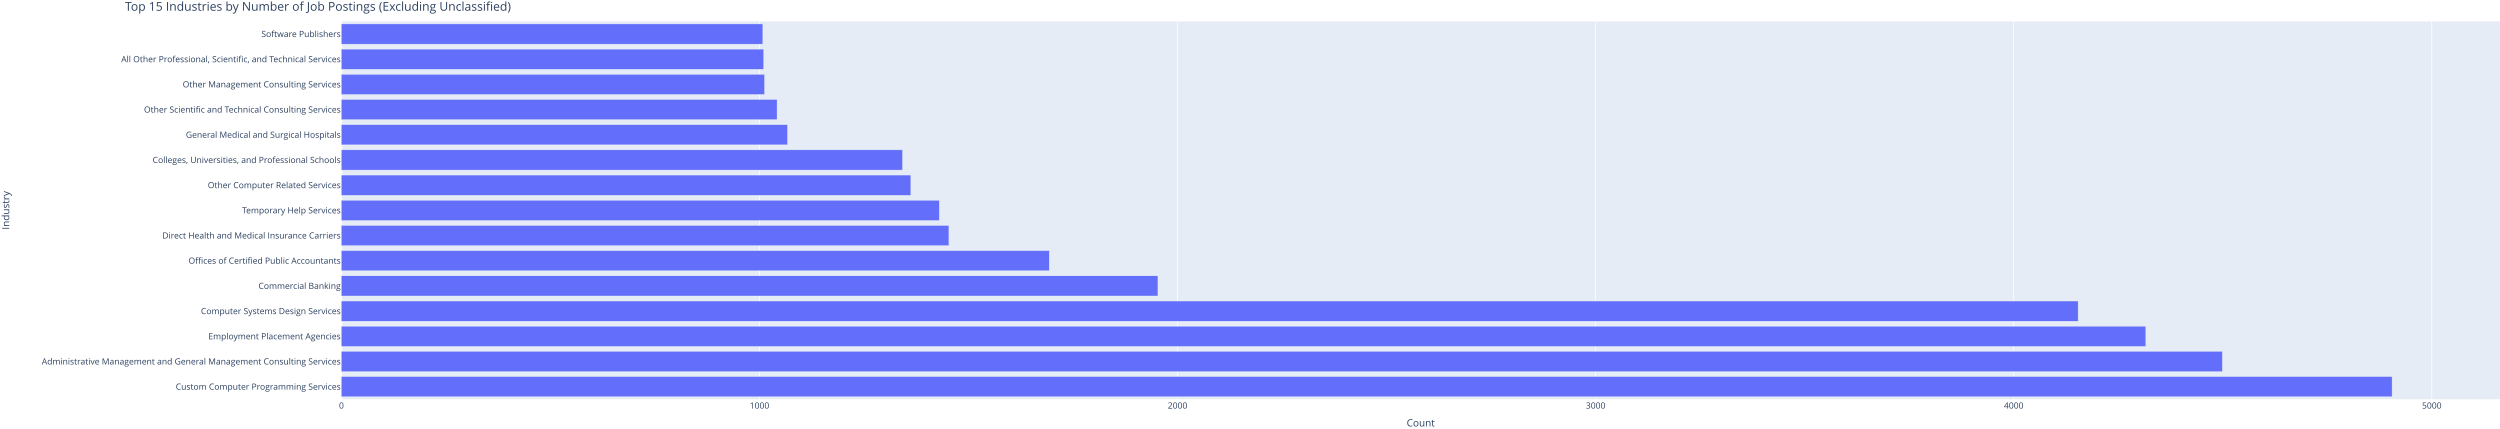
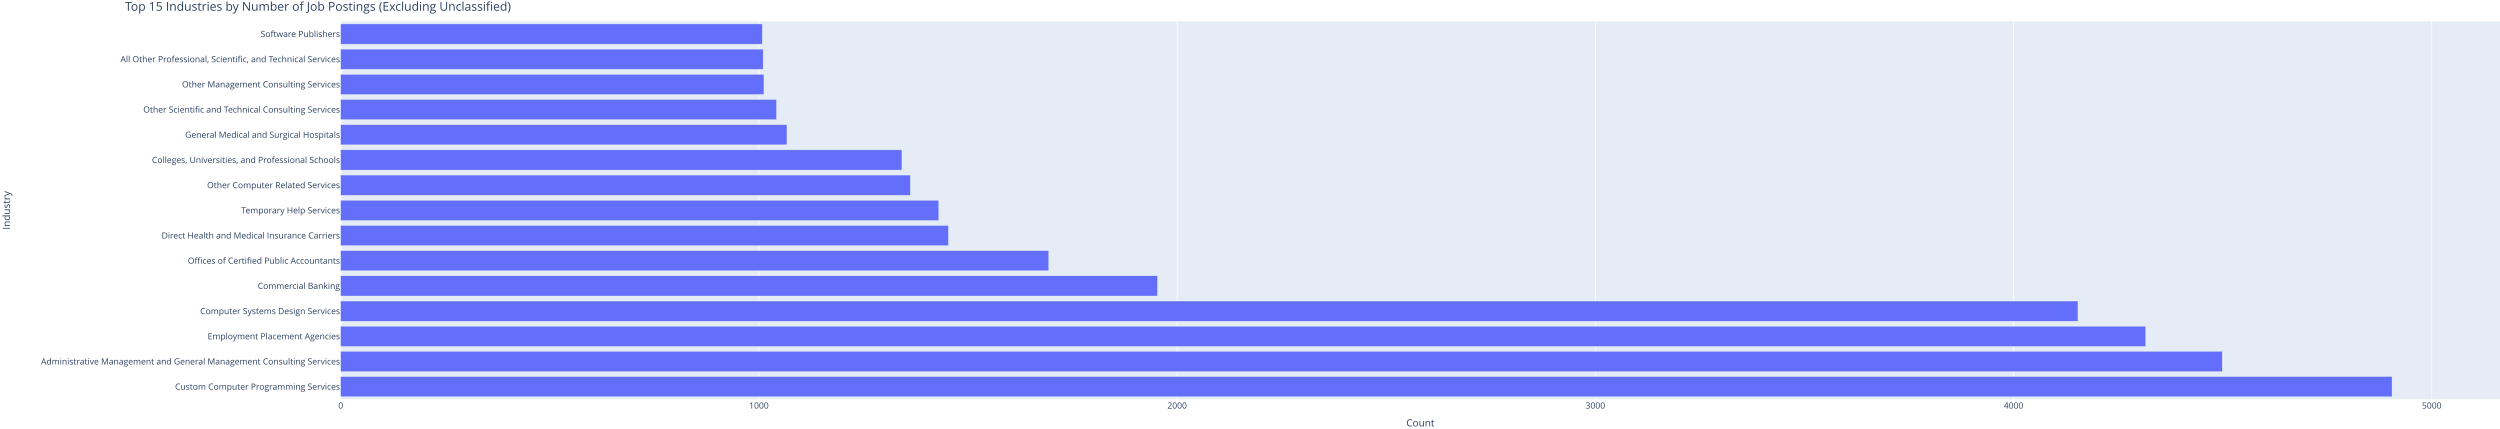
<svg xmlns="http://www.w3.org/2000/svg" class="main-svg" width="3500" height="600" style="" viewBox="0 0 3500 600">
  <rect x="0" y="0" width="3500" height="600" style="fill: rgb(255, 255, 255); fill-opacity: 1;" />
-   <defs id="defs-a9da98">
+   <defs id="defs-a594e3">
    <g class="clips">
-       <clipPath id="clipa9da98xyplot" class="plotclip">
-         <rect width="3022" height="529" />
-       </clipPath>
-       <clipPath class="axesclip" id="clipa9da98x">
-         <rect x="478" y="0" width="3022" height="600" />
-       </clipPath>
-       <clipPath class="axesclip" id="clipa9da98y">
+       <clipPath id="clipa594e3xyplot" class="plotclip">
+         <rect width="3023" height="529" />
+       </clipPath>
+       <clipPath class="axesclip" id="clipa594e3x">
+         <rect x="477" y="0" width="3023" height="600" />
+       </clipPath>
+       <clipPath class="axesclip" id="clipa594e3y">
        <rect x="0" y="30" width="3500" height="529" />
      </clipPath>
-       <clipPath class="axesclip" id="clipa9da98xy">
-         <rect x="478" y="30" width="3022" height="529" />
+       <clipPath class="axesclip" id="clipa594e3xy">
+         <rect x="477" y="30" width="3023" height="529" />
      </clipPath>
    </g>
    <g class="gradients" />
    <g class="patterns" />
  </defs>
  <g class="bglayer">
-     <rect class="bg" x="478" y="30" width="3022" height="529" style="fill: rgb(229, 236, 246); fill-opacity: 1; stroke-width: 0;" />
+     <rect class="bg" x="477" y="30" width="3023" height="529" style="fill: rgb(229, 236, 246); fill-opacity: 1; stroke-width: 0;" />
  </g>
  <g class="layer-below">
    <g class="imagelayer" />
    <g class="shapelayer" />
  </g>
  <g class="cartesianlayer">
    <g class="subplot xy">
      <g class="layer-subplot">
        <g class="shapelayer" />
        <g class="imagelayer" />
      </g>
      <g class="minor-gridlayer">
        <g class="x" />
        <g class="y" />
      </g>
      <g class="gridlayer">
        <g class="x">
-           <path class="xgrid crisp" transform="translate(1063.3,0)" d="M0,30v529" style="stroke: rgb(255, 255, 255); stroke-opacity: 1; stroke-width: 1px;" />
-           <path class="xgrid crisp" transform="translate(1648.6,0)" d="M0,30v529" style="stroke: rgb(255, 255, 255); stroke-opacity: 1; stroke-width: 1px;" />
-           <path class="xgrid crisp" transform="translate(2233.9,0)" d="M0,30v529" style="stroke: rgb(255, 255, 255); stroke-opacity: 1; stroke-width: 1px;" />
-           <path class="xgrid crisp" transform="translate(2819.2,0)" d="M0,30v529" style="stroke: rgb(255, 255, 255); stroke-opacity: 1; stroke-width: 1px;" />
-           <path class="xgrid crisp" transform="translate(3404.5,0)" d="M0,30v529" style="stroke: rgb(255, 255, 255); stroke-opacity: 1; stroke-width: 1px;" />
+           <path class="xgrid crisp" transform="translate(1062.49,0)" d="M0,30v529" style="stroke: rgb(255, 255, 255); stroke-opacity: 1; stroke-width: 1px;" />
+           <path class="xgrid crisp" transform="translate(1647.99,0)" d="M0,30v529" style="stroke: rgb(255, 255, 255); stroke-opacity: 1; stroke-width: 1px;" />
+           <path class="xgrid crisp" transform="translate(2233.48,0)" d="M0,30v529" style="stroke: rgb(255, 255, 255); stroke-opacity: 1; stroke-width: 1px;" />
+           <path class="xgrid crisp" transform="translate(2818.98,0)" d="M0,30v529" style="stroke: rgb(255, 255, 255); stroke-opacity: 1; stroke-width: 1px;" />
+           <path class="xgrid crisp" transform="translate(3404.47,0)" d="M0,30v529" style="stroke: rgb(255, 255, 255); stroke-opacity: 1; stroke-width: 1px;" />
        </g>
        <g class="y" />
      </g>
      <g class="zerolinelayer">
-         <path class="xzl zl crisp" transform="translate(478,0)" d="M0,30v529" style="stroke: rgb(255, 255, 255); stroke-opacity: 1; stroke-width: 2px;" />
+         <path class="xzl zl crisp" transform="translate(477,0)" d="M0,30v529" style="stroke: rgb(255, 255, 255); stroke-opacity: 1; stroke-width: 2px;" />
      </g>
      <g class="layer-between">
        <g class="shapelayer" />
        <g class="imagelayer" />
      </g>
      <path class="xlines-below" />
      <path class="ylines-below" />
      <g class="overlines-below" />
      <g class="xaxislayer-below" />
      <g class="yaxislayer-below" />
      <g class="overaxes-below" />
      <g class="overplot">
-         <g class="xy" transform="translate(478,30)" clip-path="url(#clipa9da98xyplot)">
+         <g class="xy" transform="translate(477,30)" clip-path="url(#clipa594e3xyplot)">
          <g class="barlayer mlayer">
            <g class="trace bars" style="opacity: 1;">
              <g class="points">
                <g class="point">
-                   <path d="M0,525.47V497.26H2870.9V525.47Z" style="vector-effect: none; opacity: 1; stroke-width: 0.5px; fill: rgb(99, 110, 250); fill-opacity: 1; stroke: rgb(229, 236, 246); stroke-opacity: 1;" />
-                 </g>
-                 <g class="point">
-                   <path d="M0,490.21V461.99H2633.27V490.21Z" style="vector-effect: none; opacity: 1; stroke-width: 0.5px; fill: rgb(99, 110, 250); fill-opacity: 1; stroke: rgb(229, 236, 246); stroke-opacity: 1;" />
-                 </g>
-                 <g class="point">
-                   <path d="M0,454.94V426.73H2526.16V454.94Z" style="vector-effect: none; opacity: 1; stroke-width: 0.5px; fill: rgb(99, 110, 250); fill-opacity: 1; stroke: rgb(229, 236, 246); stroke-opacity: 1;" />
-                 </g>
-                 <g class="point">
-                   <path d="M0,419.67V391.46H2431.34V419.67Z" style="vector-effect: none; opacity: 1; stroke-width: 0.5px; fill: rgb(99, 110, 250); fill-opacity: 1; stroke: rgb(229, 236, 246); stroke-opacity: 1;" />
-                 </g>
-                 <g class="point">
-                   <path d="M0,384.41V356.19H1143.09V384.41Z" style="vector-effect: none; opacity: 1; stroke-width: 0.5px; fill: rgb(99, 110, 250); fill-opacity: 1; stroke: rgb(229, 236, 246); stroke-opacity: 1;" />
-                 </g>
-                 <g class="point">
-                   <path d="M0,349.14V320.93H990.91V349.14Z" style="vector-effect: none; opacity: 1; stroke-width: 0.5px; fill: rgb(99, 110, 250); fill-opacity: 1; stroke: rgb(229, 236, 246); stroke-opacity: 1;" />
-                 </g>
-                 <g class="point">
-                   <path d="M0,313.87V285.66H850.44V313.87Z" style="vector-effect: none; opacity: 1; stroke-width: 0.5px; fill: rgb(99, 110, 250); fill-opacity: 1; stroke: rgb(229, 236, 246); stroke-opacity: 1;" />
-                 </g>
-                 <g class="point">
-                   <path d="M0,278.61V250.39H836.98V278.61Z" style="vector-effect: none; opacity: 1; stroke-width: 0.5px; fill: rgb(99, 110, 250); fill-opacity: 1; stroke: rgb(229, 236, 246); stroke-opacity: 1;" />
-                 </g>
-                 <g class="point">
-                   <path d="M0,243.34V215.13H797.18V243.34Z" style="vector-effect: none; opacity: 1; stroke-width: 0.5px; fill: rgb(99, 110, 250); fill-opacity: 1; stroke: rgb(229, 236, 246); stroke-opacity: 1;" />
-                 </g>
-                 <g class="point">
-                   <path d="M0,208.07V179.86H785.47V208.07Z" style="vector-effect: none; opacity: 1; stroke-width: 0.5px; fill: rgb(99, 110, 250); fill-opacity: 1; stroke: rgb(229, 236, 246); stroke-opacity: 1;" />
-                 </g>
-                 <g class="point">
-                   <path d="M0,172.81V144.59H624.52V172.81Z" style="vector-effect: none; opacity: 1; stroke-width: 0.5px; fill: rgb(99, 110, 250); fill-opacity: 1; stroke: rgb(229, 236, 246); stroke-opacity: 1;" />
-                 </g>
-                 <g class="point">
-                   <path d="M0,137.54V109.33H609.88V137.54Z" style="vector-effect: none; opacity: 1; stroke-width: 0.5px; fill: rgb(99, 110, 250); fill-opacity: 1; stroke: rgb(229, 236, 246); stroke-opacity: 1;" />
-                 </g>
-                 <g class="point">
-                   <path d="M0,102.27V74.06H592.32V102.27Z" style="vector-effect: none; opacity: 1; stroke-width: 0.5px; fill: rgb(99, 110, 250); fill-opacity: 1; stroke: rgb(229, 236, 246); stroke-opacity: 1;" />
-                 </g>
-                 <g class="point">
-                   <path d="M0,67.01V38.79H591.15V67.01Z" style="vector-effect: none; opacity: 1; stroke-width: 0.5px; fill: rgb(99, 110, 250); fill-opacity: 1; stroke: rgb(229, 236, 246); stroke-opacity: 1;" />
-                 </g>
-                 <g class="point">
-                   <path d="M0,31.74V3.53H589.98V31.74Z" style="vector-effect: none; opacity: 1; stroke-width: 0.5px; fill: rgb(99, 110, 250); fill-opacity: 1; stroke: rgb(229, 236, 246); stroke-opacity: 1;" />
+                   <path d="M0,525.47V497.26H2871.85V525.47Z" style="vector-effect: none; opacity: 1; stroke-width: 0.5px; fill: rgb(99, 110, 250); fill-opacity: 1; stroke: rgb(229, 236, 246); stroke-opacity: 1;" />
+                 </g>
+                 <g class="point">
+                   <path d="M0,490.21V461.99H2634.14V490.21Z" style="vector-effect: none; opacity: 1; stroke-width: 0.5px; fill: rgb(99, 110, 250); fill-opacity: 1; stroke: rgb(229, 236, 246); stroke-opacity: 1;" />
+                 </g>
+                 <g class="point">
+                   <path d="M0,454.94V426.73H2526.99V454.94Z" style="vector-effect: none; opacity: 1; stroke-width: 0.5px; fill: rgb(99, 110, 250); fill-opacity: 1; stroke: rgb(229, 236, 246); stroke-opacity: 1;" />
+                 </g>
+                 <g class="point">
+                   <path d="M0,419.67V391.46H2432.14V419.67Z" style="vector-effect: none; opacity: 1; stroke-width: 0.5px; fill: rgb(99, 110, 250); fill-opacity: 1; stroke: rgb(229, 236, 246); stroke-opacity: 1;" />
+                 </g>
+                 <g class="point">
+                   <path d="M0,384.41V356.19H1143.47V384.41Z" style="vector-effect: none; opacity: 1; stroke-width: 0.5px; fill: rgb(99, 110, 250); fill-opacity: 1; stroke: rgb(229, 236, 246); stroke-opacity: 1;" />
+                 </g>
+                 <g class="point">
+                   <path d="M0,349.14V320.93H991.24V349.14Z" style="vector-effect: none; opacity: 1; stroke-width: 0.5px; fill: rgb(99, 110, 250); fill-opacity: 1; stroke: rgb(229, 236, 246); stroke-opacity: 1;" />
+                 </g>
+                 <g class="point">
+                   <path d="M0,313.87V285.66H850.72V313.87Z" style="vector-effect: none; opacity: 1; stroke-width: 0.5px; fill: rgb(99, 110, 250); fill-opacity: 1; stroke: rgb(229, 236, 246); stroke-opacity: 1;" />
+                 </g>
+                 <g class="point">
+                   <path d="M0,278.61V250.39H837.26V278.61Z" style="vector-effect: none; opacity: 1; stroke-width: 0.5px; fill: rgb(99, 110, 250); fill-opacity: 1; stroke: rgb(229, 236, 246); stroke-opacity: 1;" />
+                 </g>
+                 <g class="point">
+                   <path d="M0,243.34V215.13H797.44V243.34Z" style="vector-effect: none; opacity: 1; stroke-width: 0.5px; fill: rgb(99, 110, 250); fill-opacity: 1; stroke: rgb(229, 236, 246); stroke-opacity: 1;" />
+                 </g>
+                 <g class="point">
+                   <path d="M0,208.07V179.86H785.73V208.07Z" style="vector-effect: none; opacity: 1; stroke-width: 0.5px; fill: rgb(99, 110, 250); fill-opacity: 1; stroke: rgb(229, 236, 246); stroke-opacity: 1;" />
+                 </g>
+                 <g class="point">
+                   <path d="M0,172.81V144.59H624.72V172.81Z" style="vector-effect: none; opacity: 1; stroke-width: 0.5px; fill: rgb(99, 110, 250); fill-opacity: 1; stroke: rgb(229, 236, 246); stroke-opacity: 1;" />
+                 </g>
+                 <g class="point">
+                   <path d="M0,137.54V109.33H610.09V137.54Z" style="vector-effect: none; opacity: 1; stroke-width: 0.5px; fill: rgb(99, 110, 250); fill-opacity: 1; stroke: rgb(229, 236, 246); stroke-opacity: 1;" />
+                 </g>
+                 <g class="point">
+                   <path d="M0,102.27V74.06H592.52V102.27Z" style="vector-effect: none; opacity: 1; stroke-width: 0.5px; fill: rgb(99, 110, 250); fill-opacity: 1; stroke: rgb(229, 236, 246); stroke-opacity: 1;" />
+                 </g>
+                 <g class="point">
+                   <path d="M0,67.01V38.79H591.35V67.01Z" style="vector-effect: none; opacity: 1; stroke-width: 0.5px; fill: rgb(99, 110, 250); fill-opacity: 1; stroke: rgb(229, 236, 246); stroke-opacity: 1;" />
+                 </g>
+                 <g class="point">
+                   <path d="M0,31.74V3.53H590.18V31.74Z" style="vector-effect: none; opacity: 1; stroke-width: 0.5px; fill: rgb(99, 110, 250); fill-opacity: 1; stroke: rgb(229, 236, 246); stroke-opacity: 1;" />
                </g>
              </g>
            </g>
          </g>
        </g>
      </g>
      <g class="zerolinelayer-above" />
      <path class="xlines-above crisp" d="M0,0" style="fill: none;" />
      <path class="ylines-above crisp" d="M0,0" style="fill: none;" />
      <g class="overlines-above" />
      <g class="xaxislayer-above">
        <g class="xtick">
-           <text text-anchor="middle" x="0" y="572" transform="translate(478,0)" style="font-family: 'Open Sans', verdana, arial, sans-serif; font-size: 12px; fill: rgb(42, 63, 95); fill-opacity: 1; white-space: pre;">0</text>
-         </g>
-         <g class="xtick">
-           <text text-anchor="middle" x="0" y="572" style="font-family: 'Open Sans', verdana, arial, sans-serif; font-size: 12px; fill: rgb(42, 63, 95); fill-opacity: 1; white-space: pre;" transform="translate(1063.3,0)">1000</text>
-         </g>
-         <g class="xtick">
-           <text text-anchor="middle" x="0" y="572" style="font-family: 'Open Sans', verdana, arial, sans-serif; font-size: 12px; fill: rgb(42, 63, 95); fill-opacity: 1; white-space: pre;" transform="translate(1648.6,0)">2000</text>
-         </g>
-         <g class="xtick">
-           <text text-anchor="middle" x="0" y="572" style="font-family: 'Open Sans', verdana, arial, sans-serif; font-size: 12px; fill: rgb(42, 63, 95); fill-opacity: 1; white-space: pre;" transform="translate(2233.9,0)">3000</text>
-         </g>
-         <g class="xtick">
-           <text text-anchor="middle" x="0" y="572" style="font-family: 'Open Sans', verdana, arial, sans-serif; font-size: 12px; fill: rgb(42, 63, 95); fill-opacity: 1; white-space: pre;" transform="translate(2819.2,0)">4000</text>
-         </g>
-         <g class="xtick">
-           <text text-anchor="middle" x="0" y="572" style="font-family: 'Open Sans', verdana, arial, sans-serif; font-size: 12px; fill: rgb(42, 63, 95); fill-opacity: 1; white-space: pre;" transform="translate(3404.5,0)">5000</text>
+           <text text-anchor="middle" x="0" y="572" transform="translate(477,0)" style="font-family: 'Open Sans', verdana, arial, sans-serif; font-size: 12px; fill: rgb(42, 63, 95); fill-opacity: 1; white-space: pre;">0</text>
+         </g>
+         <g class="xtick">
+           <text text-anchor="middle" x="0" y="572" style="font-family: 'Open Sans', verdana, arial, sans-serif; font-size: 12px; fill: rgb(42, 63, 95); fill-opacity: 1; white-space: pre;" transform="translate(1062.49,0)">1000</text>
+         </g>
+         <g class="xtick">
+           <text text-anchor="middle" x="0" y="572" style="font-family: 'Open Sans', verdana, arial, sans-serif; font-size: 12px; fill: rgb(42, 63, 95); fill-opacity: 1; white-space: pre;" transform="translate(1647.99,0)">2000</text>
+         </g>
+         <g class="xtick">
+           <text text-anchor="middle" x="0" y="572" style="font-family: 'Open Sans', verdana, arial, sans-serif; font-size: 12px; fill: rgb(42, 63, 95); fill-opacity: 1; white-space: pre;" transform="translate(2233.48,0)">3000</text>
+         </g>
+         <g class="xtick">
+           <text text-anchor="middle" x="0" y="572" style="font-family: 'Open Sans', verdana, arial, sans-serif; font-size: 12px; fill: rgb(42, 63, 95); fill-opacity: 1; white-space: pre;" transform="translate(2818.98,0)">4000</text>
+         </g>
+         <g class="xtick">
+           <text text-anchor="middle" x="0" y="572" style="font-family: 'Open Sans', verdana, arial, sans-serif; font-size: 12px; fill: rgb(42, 63, 95); fill-opacity: 1; white-space: pre;" transform="translate(3404.47,0)">5000</text>
        </g>
      </g>
      <g class="yaxislayer-above">
        <g class="ytick">
-           <text text-anchor="end" x="477" y="4.2" transform="translate(0,541.37)" style="font-family: 'Open Sans', verdana, arial, sans-serif; font-size: 12px; fill: rgb(42, 63, 95); fill-opacity: 1; white-space: pre;">Custom Computer Programming Services</text>
-         </g>
-         <g class="ytick">
-           <text text-anchor="end" x="477" y="4.2" transform="translate(0,506.1)" style="font-family: 'Open Sans', verdana, arial, sans-serif; font-size: 12px; fill: rgb(42, 63, 95); fill-opacity: 1; white-space: pre;">Administrative Management and General Management Consulting Services</text>
-         </g>
-         <g class="ytick">
-           <text text-anchor="end" x="477" y="4.2" transform="translate(0,470.83)" style="font-family: 'Open Sans', verdana, arial, sans-serif; font-size: 12px; fill: rgb(42, 63, 95); fill-opacity: 1; white-space: pre;">Employment Placement Agencies</text>
-         </g>
-         <g class="ytick">
-           <text text-anchor="end" x="477" y="4.2" transform="translate(0,435.57)" style="font-family: 'Open Sans', verdana, arial, sans-serif; font-size: 12px; fill: rgb(42, 63, 95); fill-opacity: 1; white-space: pre;">Computer Systems Design Services</text>
-         </g>
-         <g class="ytick">
-           <text text-anchor="end" x="477" y="4.2" transform="translate(0,400.3)" style="font-family: 'Open Sans', verdana, arial, sans-serif; font-size: 12px; fill: rgb(42, 63, 95); fill-opacity: 1; white-space: pre;">Commercial Banking</text>
-         </g>
-         <g class="ytick">
-           <text text-anchor="end" x="477" y="4.2" transform="translate(0,365.03)" style="font-family: 'Open Sans', verdana, arial, sans-serif; font-size: 12px; fill: rgb(42, 63, 95); fill-opacity: 1; white-space: pre;">Offices of Certified Public Accountants</text>
-         </g>
-         <g class="ytick">
-           <text text-anchor="end" x="477" y="4.2" transform="translate(0,329.77)" style="font-family: 'Open Sans', verdana, arial, sans-serif; font-size: 12px; fill: rgb(42, 63, 95); fill-opacity: 1; white-space: pre;">Direct Health and Medical Insurance Carriers</text>
-         </g>
-         <g class="ytick">
-           <text text-anchor="end" x="477" y="4.2" transform="translate(0,294.5)" style="font-family: 'Open Sans', verdana, arial, sans-serif; font-size: 12px; fill: rgb(42, 63, 95); fill-opacity: 1; white-space: pre;">Temporary Help Services</text>
-         </g>
-         <g class="ytick">
-           <text text-anchor="end" x="477" y="4.2" transform="translate(0,259.23)" style="font-family: 'Open Sans', verdana, arial, sans-serif; font-size: 12px; fill: rgb(42, 63, 95); fill-opacity: 1; white-space: pre;">Other Computer Related Services</text>
-         </g>
-         <g class="ytick">
-           <text text-anchor="end" x="477" y="4.2" transform="translate(0,223.97)" style="font-family: 'Open Sans', verdana, arial, sans-serif; font-size: 12px; fill: rgb(42, 63, 95); fill-opacity: 1; white-space: pre;">Colleges, Universities, and Professional Schools</text>
-         </g>
-         <g class="ytick">
-           <text text-anchor="end" x="477" y="4.2" transform="translate(0,188.7)" style="font-family: 'Open Sans', verdana, arial, sans-serif; font-size: 12px; fill: rgb(42, 63, 95); fill-opacity: 1; white-space: pre;">General Medical and Surgical Hospitals</text>
-         </g>
-         <g class="ytick">
-           <text text-anchor="end" x="477" y="4.2" transform="translate(0,153.43)" style="font-family: 'Open Sans', verdana, arial, sans-serif; font-size: 12px; fill: rgb(42, 63, 95); fill-opacity: 1; white-space: pre;">Other Scientific and Technical Consulting Services</text>
-         </g>
-         <g class="ytick">
-           <text text-anchor="end" x="477" y="4.2" transform="translate(0,118.17)" style="font-family: 'Open Sans', verdana, arial, sans-serif; font-size: 12px; fill: rgb(42, 63, 95); fill-opacity: 1; white-space: pre;">Other Management Consulting Services</text>
-         </g>
-         <g class="ytick">
-           <text text-anchor="end" x="477" y="4.2" transform="translate(0,82.9)" style="font-family: 'Open Sans', verdana, arial, sans-serif; font-size: 12px; fill: rgb(42, 63, 95); fill-opacity: 1; white-space: pre;">All Other Professional, Scientific, and Technical Services</text>
-         </g>
-         <g class="ytick">
-           <text text-anchor="end" x="477" y="4.2" transform="translate(0,47.63)" style="font-family: 'Open Sans', verdana, arial, sans-serif; font-size: 12px; fill: rgb(42, 63, 95); fill-opacity: 1; white-space: pre;">Software Publishers</text>
+           <text text-anchor="end" x="476" y="4.2" transform="translate(0,541.37)" style="font-family: 'Open Sans', verdana, arial, sans-serif; font-size: 12px; fill: rgb(42, 63, 95); fill-opacity: 1; white-space: pre;">Custom Computer Programming Services</text>
+         </g>
+         <g class="ytick">
+           <text text-anchor="end" x="476" y="4.2" transform="translate(0,506.1)" style="font-family: 'Open Sans', verdana, arial, sans-serif; font-size: 12px; fill: rgb(42, 63, 95); fill-opacity: 1; white-space: pre;">Administrative Management and General Management Consulting Services</text>
+         </g>
+         <g class="ytick">
+           <text text-anchor="end" x="476" y="4.2" transform="translate(0,470.83)" style="font-family: 'Open Sans', verdana, arial, sans-serif; font-size: 12px; fill: rgb(42, 63, 95); fill-opacity: 1; white-space: pre;">Employment Placement Agencies</text>
+         </g>
+         <g class="ytick">
+           <text text-anchor="end" x="476" y="4.2" transform="translate(0,435.57)" style="font-family: 'Open Sans', verdana, arial, sans-serif; font-size: 12px; fill: rgb(42, 63, 95); fill-opacity: 1; white-space: pre;">Computer Systems Design Services</text>
+         </g>
+         <g class="ytick">
+           <text text-anchor="end" x="476" y="4.2" transform="translate(0,400.3)" style="font-family: 'Open Sans', verdana, arial, sans-serif; font-size: 12px; fill: rgb(42, 63, 95); fill-opacity: 1; white-space: pre;">Commercial Banking</text>
+         </g>
+         <g class="ytick">
+           <text text-anchor="end" x="476" y="4.2" transform="translate(0,365.03)" style="font-family: 'Open Sans', verdana, arial, sans-serif; font-size: 12px; fill: rgb(42, 63, 95); fill-opacity: 1; white-space: pre;">Offices of Certified Public Accountants</text>
+         </g>
+         <g class="ytick">
+           <text text-anchor="end" x="476" y="4.2" transform="translate(0,329.77)" style="font-family: 'Open Sans', verdana, arial, sans-serif; font-size: 12px; fill: rgb(42, 63, 95); fill-opacity: 1; white-space: pre;">Direct Health and Medical Insurance Carriers</text>
+         </g>
+         <g class="ytick">
+           <text text-anchor="end" x="476" y="4.2" transform="translate(0,294.5)" style="font-family: 'Open Sans', verdana, arial, sans-serif; font-size: 12px; fill: rgb(42, 63, 95); fill-opacity: 1; white-space: pre;">Temporary Help Services</text>
+         </g>
+         <g class="ytick">
+           <text text-anchor="end" x="476" y="4.2" transform="translate(0,259.23)" style="font-family: 'Open Sans', verdana, arial, sans-serif; font-size: 12px; fill: rgb(42, 63, 95); fill-opacity: 1; white-space: pre;">Other Computer Related Services</text>
+         </g>
+         <g class="ytick">
+           <text text-anchor="end" x="476" y="4.2" transform="translate(0,223.97)" style="font-family: 'Open Sans', verdana, arial, sans-serif; font-size: 12px; fill: rgb(42, 63, 95); fill-opacity: 1; white-space: pre;">Colleges, Universities, and Professional Schools</text>
+         </g>
+         <g class="ytick">
+           <text text-anchor="end" x="476" y="4.2" transform="translate(0,188.7)" style="font-family: 'Open Sans', verdana, arial, sans-serif; font-size: 12px; fill: rgb(42, 63, 95); fill-opacity: 1; white-space: pre;">General Medical and Surgical Hospitals</text>
+         </g>
+         <g class="ytick">
+           <text text-anchor="end" x="476" y="4.2" transform="translate(0,153.43)" style="font-family: 'Open Sans', verdana, arial, sans-serif; font-size: 12px; fill: rgb(42, 63, 95); fill-opacity: 1; white-space: pre;">Other Scientific and Technical Consulting Services</text>
+         </g>
+         <g class="ytick">
+           <text text-anchor="end" x="476" y="4.2" transform="translate(0,118.17)" style="font-family: 'Open Sans', verdana, arial, sans-serif; font-size: 12px; fill: rgb(42, 63, 95); fill-opacity: 1; white-space: pre;">Other Management Consulting Services</text>
+         </g>
+         <g class="ytick">
+           <text text-anchor="end" x="476" y="4.2" transform="translate(0,82.9)" style="font-family: 'Open Sans', verdana, arial, sans-serif; font-size: 12px; fill: rgb(42, 63, 95); fill-opacity: 1; white-space: pre;">All Other Professional, Scientific, and Technical Services</text>
+         </g>
+         <g class="ytick">
+           <text text-anchor="end" x="476" y="4.2" transform="translate(0,47.63)" style="font-family: 'Open Sans', verdana, arial, sans-serif; font-size: 12px; fill: rgb(42, 63, 95); fill-opacity: 1; white-space: pre;">Software Publishers</text>
        </g>
      </g>
      <g class="overaxes-above" />
    </g>
  </g>
  <g class="polarlayer" />
  <g class="smithlayer" />
  <g class="ternarylayer" />
  <g class="geolayer" />
  <g class="funnelarealayer" />
  <g class="pielayer" />
  <g class="iciclelayer" />
  <g class="treemaplayer" />
  <g class="sunburstlayer" />
  <g class="glimages" />
-   <defs id="topdefs-a9da98">
+   <defs id="topdefs-a594e3">
    <g class="clips" />
  </defs>
  <g class="layer-above">
    <g class="imagelayer" />
    <g class="shapelayer" />
  </g>
  <g class="infolayer">
    <g class="g-gtitle">
      <text class="gtitle" x="175" y="15" text-anchor="start" dy="0em" style="opacity: 1; font-family: 'Open Sans', verdana, arial, sans-serif; font-size: 17px; fill: rgb(42, 63, 95); fill-opacity: 1; white-space: pre;">Top 15 Industries by Number of Job Postings (Excluding Unclassified)</text>
    </g>
    <g class="g-xtitle" transform="translate(0,-2.3)">
-       <text class="xtitle" x="1989" y="599.3" text-anchor="middle" style="opacity: 1; font-family: 'Open Sans', verdana, arial, sans-serif; font-size: 14px; fill: rgb(42, 63, 95); fill-opacity: 1; white-space: pre;">Count</text>
-     </g>
-     <g class="g-ytitle" transform="translate(7.978516,0)">
-       <text class="ytitle" transform="rotate(-90,5.021875,294.5)" x="5.022" y="294.5" text-anchor="middle" style="opacity: 1; font-family: 'Open Sans', verdana, arial, sans-serif; font-size: 14px; fill: rgb(42, 63, 95); fill-opacity: 1; white-space: pre;">Industry</text>
+       <text class="xtitle" x="1988.5" y="599.3" text-anchor="middle" style="opacity: 1; font-family: 'Open Sans', verdana, arial, sans-serif; font-size: 14px; fill: rgb(42, 63, 95); fill-opacity: 1; white-space: pre;">Count</text>
+     </g>
+     <g class="g-ytitle" transform="translate(8.181641,0)">
+       <text class="ytitle" transform="rotate(-90,5.81875,294.5)" x="5.819" y="294.5" text-anchor="middle" style="opacity: 1; font-family: 'Open Sans', verdana, arial, sans-serif; font-size: 14px; fill: rgb(42, 63, 95); fill-opacity: 1; white-space: pre;">Industry</text>
    </g>
  </g>
</svg>
